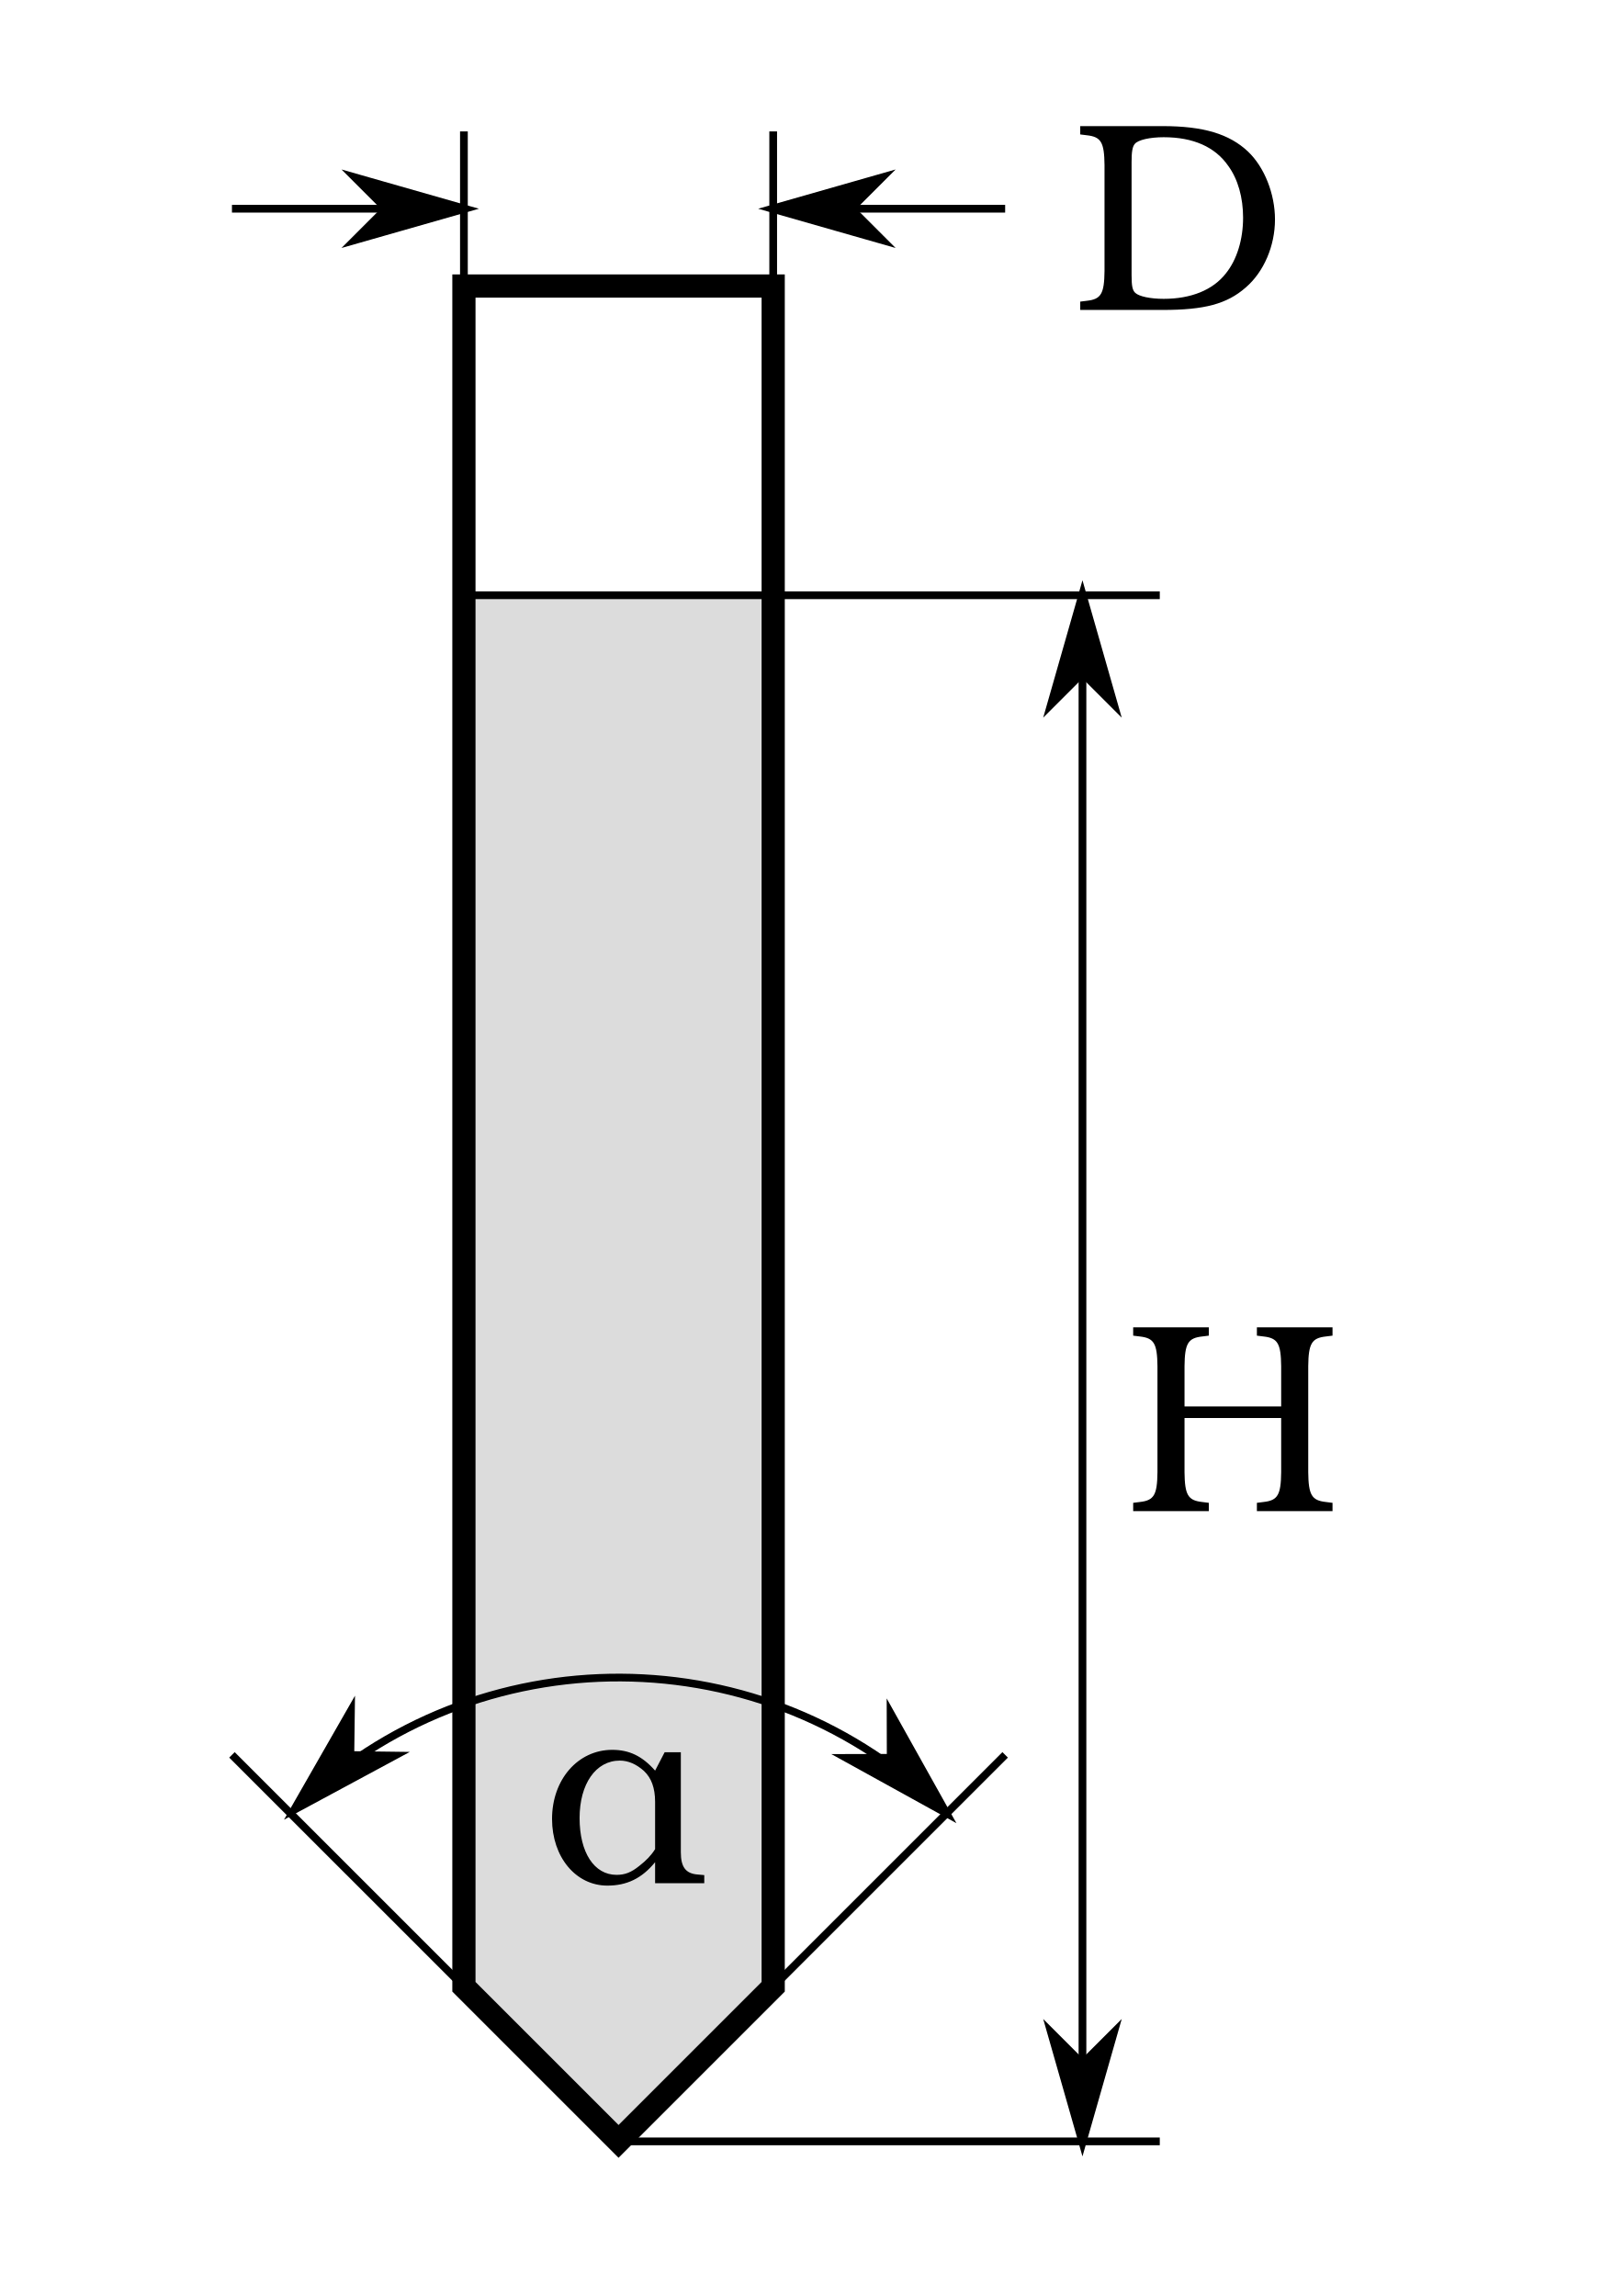
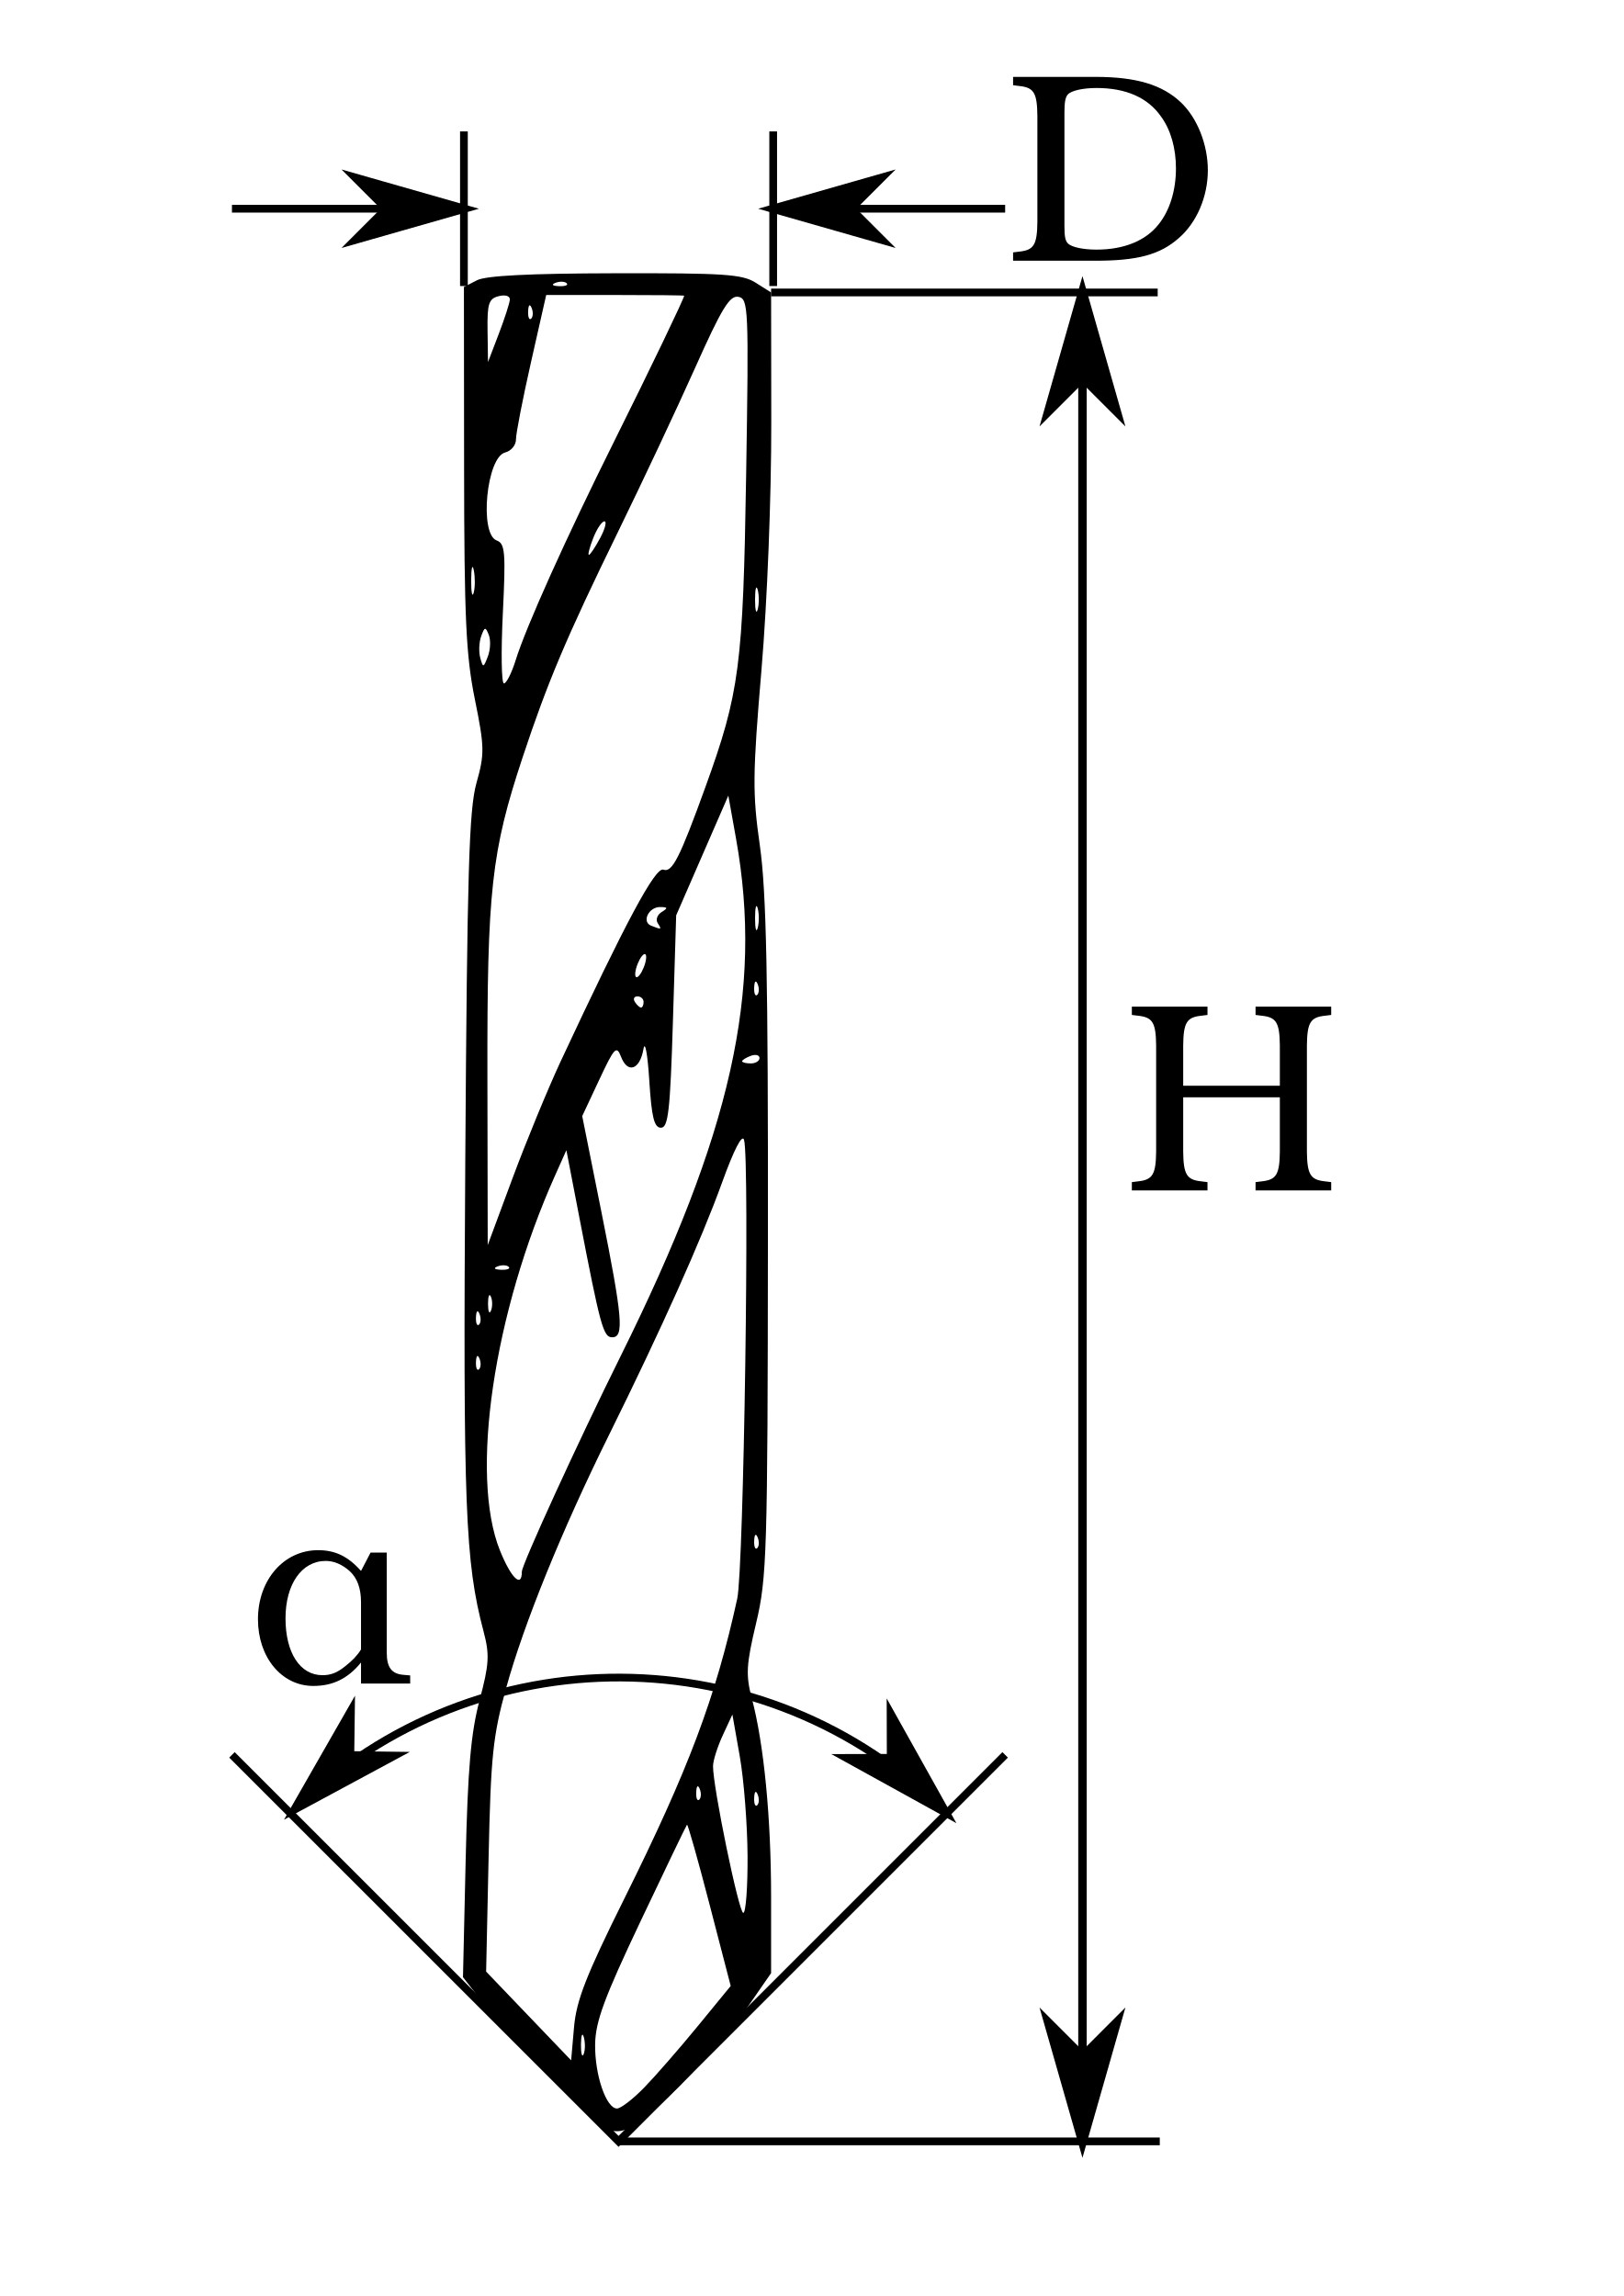
<svg xmlns="http://www.w3.org/2000/svg" id="svg8" version="1.1" viewBox="0 0 210 297" height="297mm" width="210mm">
  <defs id="defs2">
    <marker orient="auto" refY="0.0" refX="0.0" id="marker8709" style="overflow:visible;">
      <path id="path8707" d="M 0.0,0.0 L 5.0,-5.0 L -12.5,0.0 L 5.0,5.0 L 0.0,0.0 z " style="fill-rule:evenodd;stroke:#000000;stroke-width:1pt;stroke-opacity:1;fill:#000000;fill-opacity:1" transform="scale(0.8) rotate(180) translate(12.5,0)" />
    </marker>
    <marker orient="auto" refY="0.0" refX="0.0" id="marker8663" style="overflow:visible;">
      <path id="path8661" d="M 0.0,0.0 L 5.0,-5.0 L -12.5,0.0 L 5.0,5.0 L 0.0,0.0 z " style="fill-rule:evenodd;stroke:#000000;stroke-width:1pt;stroke-opacity:1;fill:#000000;fill-opacity:1" transform="scale(0.8) rotate(180) translate(12.5,0)" />
    </marker>
    <marker orient="auto" refY="0.0" refX="0.0" id="marker8617" style="overflow:visible">
      <path id="path8615" d="M 0.0,0.0 L 5.0,-5.0 L -12.5,0.0 L 5.0,5.0 L 0.0,0.0 z " style="fill-rule:evenodd;stroke:#000000;stroke-width:1pt;stroke-opacity:1;fill:#000000;fill-opacity:1" transform="scale(0.8) translate(12.5,0)" />
    </marker>
    <marker orient="auto" refY="0.0" refX="0.0" id="marker8589" style="overflow:visible">
      <path id="path8587" d="M 0.0,0.0 L 5.0,-5.0 L -12.5,0.0 L 5.0,5.0 L 0.0,0.0 z " style="fill-rule:evenodd;stroke:#000000;stroke-width:1pt;stroke-opacity:1;fill:#000000;fill-opacity:1" transform="scale(0.8) translate(12.5,0)" />
    </marker>
    <marker style="overflow:visible;" id="Arrow1Lend" refX="0.0" refY="0.0" orient="auto">
      <path transform="scale(0.8) rotate(180) translate(12.5,0)" style="fill-rule:evenodd;stroke:#000000;stroke-width:1pt;stroke-opacity:1;fill:#000000;fill-opacity:1" d="M 0.0,0.0 L 5.0,-5.0 L -12.5,0.0 L 5.0,5.0 L 0.0,0.0 z " id="path841" />
    </marker>
    <marker style="overflow:visible" id="Arrow1Lstart" refX="0.0" refY="0.0" orient="auto">
      <path transform="scale(0.8) translate(12.5,0)" style="fill-rule:evenodd;stroke:#000000;stroke-width:1pt;stroke-opacity:1;fill:#000000;fill-opacity:1" d="M 0.0,0.0 L 5.0,-5.0 L -12.5,0.0 L 5.0,5.0 L 0.0,0.0 z " id="path838" />
    </marker>
    <marker orient="auto" refY="0" refX="0" id="marker8589-7" style="overflow:visible">
      <path id="path8587-0" d="M 0,0 5,-5 -12.5,0 5,5 Z" style="fill:#000000;fill-opacity:1;fill-rule:evenodd;stroke:#000000;stroke-width:1pt;stroke-opacity:1" transform="matrix(0.8,0,0,0.8,10,0)" />
    </marker>
    <marker orient="auto" refY="0" refX="0" id="marker8663-8" style="overflow:visible">
      <path id="path8661-1" d="M 0,0 5,-5 -12.5,0 5,5 Z" style="fill:#000000;fill-opacity:1;fill-rule:evenodd;stroke:#000000;stroke-width:1pt;stroke-opacity:1" transform="matrix(-0.8,0,0,-0.8,-10,0)" />
    </marker>
  </defs>
  <g id="layer1">
-     <path id="path817" d="M 60,37 V 257 L 80,277 100,257 V 37 Z" style="fill:none;stroke:#000000;stroke-width:3;stroke-linecap:butt;stroke-linejoin:miter;stroke-miterlimit:4;stroke-dasharray:none;stroke-opacity:1" />
-     <path id="path817-8" d="M 60,77 V 257 L 80,277 100,257 V 77 Z" style="fill:#000000;fill-opacity:0.137;stroke:#000000;stroke-width:1;stroke-linecap:butt;stroke-linejoin:miter;stroke-miterlimit:4;stroke-dasharray:none;stroke-opacity:1" />
    <path id="path834" d="m 120,237 v 0 L 130,227 80,277 30,227 v 0 0" style="fill:none;stroke:#000000;stroke-width:1;stroke-linecap:butt;stroke-linejoin:miter;stroke-miterlimit:4;stroke-dasharray:none;stroke-opacity:1" />
    <path d="m 38.12,234.034 a 60,60 0 0 1 84.2,0.434" id="path836" style="opacity:1;fill:none;fill-opacity:0.137;stroke:#000000;stroke-width:1;stroke-miterlimit:4;stroke-dasharray:none;stroke-opacity:1;marker-start:url(#Arrow1Lstart);marker-end:url(#Arrow1Lend)" />
    <path id="path8569" d="M 60,37 V 17 17" style="fill:none;stroke:#000000;stroke-width:1;stroke-linecap:butt;stroke-linejoin:miter;stroke-miterlimit:4;stroke-dasharray:none;stroke-opacity:1" />
    <path id="path8571" d="M 100,37 V 17" style="fill:none;stroke:#000000;stroke-width:1;stroke-linecap:butt;stroke-linejoin:miter;stroke-miterlimit:4;stroke-dasharray:none;stroke-opacity:1" />
-     <path id="path8573" d="m 100,77 h 50" style="fill:none;stroke:#000000;stroke-width:1;stroke-linecap:butt;stroke-linejoin:miter;stroke-miterlimit:4;stroke-dasharray:none;stroke-opacity:1" />
+     <path id="path8573" d="M 99.729,37.831 H 149.729" style="fill:none;stroke:#000000;stroke-width:1;stroke-linecap:butt;stroke-linejoin:miter;stroke-miterlimit:4;stroke-dasharray:none;stroke-opacity:1" />
    <path id="path8575" d="m 80,277 h 70" style="fill:none;stroke:#000000;stroke-width:1;stroke-linecap:butt;stroke-linejoin:miter;stroke-miterlimit:4;stroke-dasharray:none;stroke-opacity:1" />
-     <path id="path8577" d="M 140,77 V 277" style="fill:none;stroke:#000000;stroke-width:1;stroke-linecap:butt;stroke-linejoin:miter;stroke-miterlimit:4;stroke-dasharray:none;stroke-opacity:1;marker-start:url(#marker8617);marker-end:url(#marker8709)" />
+     <path id="path8577" d="M 140,37.843 V 277" style="fill:none;stroke:#000000;stroke-width:1.094;stroke-linecap:butt;stroke-linejoin:miter;stroke-miterlimit:4;stroke-dasharray:none;stroke-opacity:1;marker-start:url(#marker8617);marker-end:url(#marker8709)" />
    <path id="path8579" d="m 100,27 h 30" style="fill:none;stroke:#000000;stroke-width:1;stroke-linecap:butt;stroke-linejoin:miter;stroke-miterlimit:4;stroke-dasharray:none;stroke-opacity:1;marker-start:url(#marker8589)" />
-     <text id="text8767" y="195.478" x="145.482" style="font-style:normal;font-variant:normal;font-weight:normal;font-stretch:normal;font-size:34.925px;line-height:1.25;font-family:'URW Bookman L';-inkscape-font-specification:'URW Bookman L, Normal';font-variant-ligatures:normal;font-variant-caps:normal;font-variant-numeric:normal;font-feature-settings:normal;text-align:start;letter-spacing:0px;word-spacing:0px;writing-mode:lr-tb;text-anchor:start;fill:#000000;fill-opacity:1;stroke:none;stroke-width:0.265" xml:space="preserve">
-       <tspan style="font-style:normal;font-variant:normal;font-weight:normal;font-stretch:normal;font-size:34.925px;font-family:'URW Bookman L';-inkscape-font-specification:'URW Bookman L, Normal';font-variant-ligatures:normal;font-variant-caps:normal;font-variant-numeric:normal;font-feature-settings:normal;text-align:start;writing-mode:lr-tb;text-anchor:start;stroke-width:0.265" y="195.478" x="145.482" id="tspan8765">H</tspan>
+     <text id="text8767" y="153.991" x="145.309" style="font-style:normal;font-variant:normal;font-weight:normal;font-stretch:normal;font-size:34.925px;line-height:1.25;font-family:'URW Bookman L';-inkscape-font-specification:'URW Bookman L, Normal';font-variant-ligatures:normal;font-variant-caps:normal;font-variant-numeric:normal;font-feature-settings:normal;text-align:start;letter-spacing:0px;word-spacing:0px;writing-mode:lr-tb;text-anchor:start;fill:#000000;fill-opacity:1;stroke:none;stroke-width:0.265" xml:space="preserve">
+       <tspan style="font-style:normal;font-variant:normal;font-weight:normal;font-stretch:normal;font-size:34.925px;font-family:'URW Bookman L';-inkscape-font-specification:'URW Bookman L, Normal';font-variant-ligatures:normal;font-variant-caps:normal;font-variant-numeric:normal;font-feature-settings:normal;text-align:start;writing-mode:lr-tb;text-anchor:start;stroke-width:0.265" y="153.991" x="145.309" id="tspan8765">H</tspan>
    </text>
-     <text id="text8771" y="40.097" x="138.631" style="font-style:normal;font-variant:normal;font-weight:normal;font-stretch:normal;font-size:34.925px;line-height:1.25;font-family:'URW Bookman L';-inkscape-font-specification:'URW Bookman L, Normal';font-variant-ligatures:normal;font-variant-caps:normal;font-variant-numeric:normal;font-feature-settings:normal;text-align:start;letter-spacing:0px;word-spacing:0px;writing-mode:lr-tb;text-anchor:start;fill:#000000;fill-opacity:1;stroke:none;stroke-width:0.265" xml:space="preserve">
-       <tspan style="font-style:normal;font-variant:normal;font-weight:normal;font-stretch:normal;font-size:34.925px;font-family:'URW Bookman L';-inkscape-font-specification:'URW Bookman L, Normal';font-variant-ligatures:normal;font-variant-caps:normal;font-variant-numeric:normal;font-feature-settings:normal;text-align:start;writing-mode:lr-tb;text-anchor:start;stroke-width:0.265" y="40.097" x="138.631" id="tspan8769">D</tspan>
+     <text id="text8771" y="33.729" x="129.949" style="font-style:normal;font-variant:normal;font-weight:normal;font-stretch:normal;font-size:34.925px;line-height:1.25;font-family:'URW Bookman L';-inkscape-font-specification:'URW Bookman L, Normal';font-variant-ligatures:normal;font-variant-caps:normal;font-variant-numeric:normal;font-feature-settings:normal;text-align:start;letter-spacing:0px;word-spacing:0px;writing-mode:lr-tb;text-anchor:start;fill:#000000;fill-opacity:1;stroke:none;stroke-width:0.265" xml:space="preserve">
+       <tspan style="font-style:normal;font-variant:normal;font-weight:normal;font-stretch:normal;font-size:34.925px;font-family:'URW Bookman L';-inkscape-font-specification:'URW Bookman L, Normal';font-variant-ligatures:normal;font-variant-caps:normal;font-variant-numeric:normal;font-feature-settings:normal;text-align:start;writing-mode:lr-tb;text-anchor:start;stroke-width:0.265" y="33.729" x="129.949" id="tspan8769">D</tspan>
    </text>
-     <text id="text8785" y="243.599" x="70.101" style="font-style:normal;font-variant:normal;font-weight:normal;font-stretch:normal;font-size:34.925px;line-height:1.25;font-family:'URW Bookman L';-inkscape-font-specification:'URW Bookman L, Normal';font-variant-ligatures:normal;font-variant-caps:normal;font-variant-numeric:normal;font-feature-settings:normal;text-align:start;letter-spacing:0px;word-spacing:0px;writing-mode:lr-tb;text-anchor:start;fill:#000000;fill-opacity:1;stroke:none;stroke-width:0.265" xml:space="preserve">
-       <tspan style="font-style:normal;font-variant:normal;font-weight:normal;font-stretch:normal;font-size:34.925px;font-family:'URW Bookman L';-inkscape-font-specification:'URW Bookman L, Normal';font-variant-ligatures:normal;font-variant-caps:normal;font-variant-numeric:normal;font-feature-settings:normal;text-align:start;writing-mode:lr-tb;text-anchor:start;stroke-width:0.265" y="243.599" x="70.101" id="tspan8783">α</tspan>
+     <text id="text8785" y="217.773" x="32.067" style="font-style:normal;font-variant:normal;font-weight:normal;font-stretch:normal;font-size:34.925px;line-height:1.25;font-family:'URW Bookman L';-inkscape-font-specification:'URW Bookman L, Normal';font-variant-ligatures:normal;font-variant-caps:normal;font-variant-numeric:normal;font-feature-settings:normal;text-align:start;letter-spacing:0px;word-spacing:0px;writing-mode:lr-tb;text-anchor:start;fill:#000000;fill-opacity:1;stroke:none;stroke-width:0.265" xml:space="preserve">
+       <tspan style="font-style:normal;font-variant:normal;font-weight:normal;font-stretch:normal;font-size:34.925px;font-family:'URW Bookman L';-inkscape-font-specification:'URW Bookman L, Normal';font-variant-ligatures:normal;font-variant-caps:normal;font-variant-numeric:normal;font-feature-settings:normal;text-align:start;writing-mode:lr-tb;text-anchor:start;stroke-width:0.265" y="217.773" x="32.067" id="tspan8783">α</tspan>
    </text>
    <path id="path8579-9" d="M 30,27 H 60" style="fill:none;stroke:#000000;stroke-width:1;stroke-linecap:butt;stroke-linejoin:miter;stroke-miterlimit:4;stroke-dasharray:none;stroke-opacity:1;marker-end:url(#marker8663-8)" />
+     <path style="fill:#000000;stroke-width:0.736" d="m 75.961,273.018 c -1.151,-1.442 -3.069,-3.475 -4.26,-4.518 -3.234,-2.83 -7.816,-7.587 -9.941,-10.321 l -1.881,-2.42 0.348,-15.181 c 0.27,-11.774 0.672,-16.402 1.792,-20.622 1.252,-4.716 1.32,-5.908 0.515,-8.952 -2.377,-8.985 -2.65,-16.036 -2.358,-60.792 0.245,-37.462 0.482,-45.495 1.447,-48.927 1.063,-3.781 1.047,-4.638 -0.211,-10.844 C 60.266,84.794 60.042,79.934 60.023,60.414 l -0.023,-23.289 1.687,-0.871 c 1.159,-0.598 6.75,-0.882 17.872,-0.906 14.163,-0.031 16.434,0.122 18.178,1.223 l 1.993,1.259 0.022,16.791 c 0.013,9.697 -0.522,23.218 -1.266,32.003 -1.152,13.604 -1.174,16.011 -0.209,22.772 0.844,5.913 1.071,17.012 1.041,50.936 -0.036,40.576 -0.134,43.778 -1.523,49.615 -1.283,5.392 -1.359,6.714 -0.562,9.729 1.574,5.95 2.494,15.42 2.496,25.697 v 9.858 l -3.057,4.416 c -1.682,2.429 -5.645,7.021 -8.808,10.206 -6.816,6.864 -8.575,7.331 -11.903,3.163 z m 7.358,-2.981 c 1.449,-1.491 4.558,-5.058 6.91,-7.927 l 4.276,-5.216 -2.734,-10.533 c -1.504,-5.793 -2.817,-10.44 -2.919,-10.327 -0.102,0.113 -2.806,5.736 -6.009,12.495 -4.708,9.935 -5.833,12.986 -5.873,15.923 -0.053,3.953 1.43,8.295 2.834,8.295 0.485,0 2.067,-1.22 3.515,-2.711 z m -2.593,-24.399 c 8.325,-16.75 11.814,-26.017 14.624,-38.842 0.843,-3.845 1.63,-56.773 0.882,-59.34 -0.238,-0.819 -1.305,1.248 -2.846,5.516 -2.675,7.408 -7.85,18.959 -14.673,32.753 -6.048,12.227 -10.95,24.293 -13.246,32.605 -1.721,6.232 -1.99,8.815 -2.273,21.886 l -0.321,14.82 5.497,5.74 5.497,5.74 0.375,-4.294 c 0.302,-3.459 1.562,-6.684 6.483,-16.584 z m -5.214,17.906 c -0.19,-0.703 -0.358,-0.303 -0.373,0.89 -0.015,1.193 0.14,1.768 0.346,1.279 0.205,-0.489 0.218,-1.465 0.028,-2.169 z M 96.684,240.036 c -0.026,-4.075 -0.478,-9.85 -1.004,-12.832 l -0.957,-5.422 -1.245,2.688 c -0.685,1.478 -1.251,3.267 -1.259,3.976 -0.028,2.653 3.338,19 3.913,19 0.329,0 0.577,-3.334 0.552,-7.41 z m 1.309,-7.907 c -0.239,-0.577 -0.417,-0.405 -0.453,0.437 -0.032,0.762 0.145,1.189 0.394,0.949 0.249,-0.24 0.276,-0.864 0.059,-1.386 z m -7.496,-0.723 c -0.239,-0.577 -0.417,-0.405 -0.453,0.437 -0.032,0.762 0.145,1.189 0.394,0.949 0.249,-0.24 0.276,-0.864 0.059,-1.386 z M 67.496,203.295 c 0,-0.915 7.329,-16.911 12.727,-27.78 14.407,-29.005 18.499,-47.321 14.973,-67.024 l -0.998,-5.575 -3.373,7.744 -3.373,7.744 -0.421,13.736 c -0.354,11.547 -0.601,13.736 -1.546,13.736 -0.881,0 -1.209,-1.331 -1.513,-6.145 -0.214,-3.392 -0.55,-5.198 -0.75,-4.032 -0.457,2.672 -2.035,3.228 -2.892,1.02 -0.595,-1.534 -0.853,-1.264 -2.842,2.984 l -2.188,4.671 2.467,12.318 c 2.759,13.779 2.977,16.294 1.408,16.294 -1.145,0 -1.525,-1.391 -4.251,-15.535 l -1.671,-8.667 -1.452,3.245 c -7.973,17.822 -11.059,38.789 -7.144,48.527 1.439,3.58 2.837,4.93 2.837,2.741 z m 30.497,-4.421 c -0.239,-0.577 -0.417,-0.405 -0.453,0.437 -0.032,0.762 0.145,1.189 0.394,0.949 0.249,-0.24 0.276,-0.864 0.059,-1.386 z m -35.981,-23.134 c -0.239,-0.577 -0.417,-0.405 -0.453,0.437 -0.032,0.762 0.145,1.189 0.394,0.949 0.249,-0.24 0.276,-0.864 0.059,-1.386 z m 0,-5.783 c -0.239,-0.577 -0.417,-0.405 -0.453,0.437 -0.032,0.762 0.145,1.189 0.394,0.949 0.249,-0.24 0.276,-0.864 0.059,-1.386 z m 1.484,-2.214 c -0.208,-0.497 -0.378,-0.09 -0.378,0.904 0,0.994 0.17,1.401 0.378,0.904 0.208,-0.497 0.208,-1.31 0,-1.807 z m 2.299,-3.871 c -0.249,-0.24 -0.896,-0.266 -1.437,-0.057 -0.598,0.231 -0.42,0.402 0.453,0.437 0.79,0.031 1.233,-0.14 0.984,-0.38 z m 6.762,-26.673 c 8.416,-18.029 12.201,-25.088 13.243,-24.703 1.131,0.419 2.112,-1.511 5.446,-10.721 C 95.646,89.622 96.106,86.1 96.5,61.539 96.85,39.768 96.801,38.64 95.494,38.397 94.375,38.189 93.341,39.886 89.917,47.548 87.605,52.722 83.117,62.271 79.944,68.768 73.266,82.437 70.824,88.212 67.59,97.975 63.543,110.191 62.994,115.176 63.038,139.283 l 0.04,21.774 3.22,-8.675 c 1.771,-4.771 4.587,-11.603 6.257,-15.181 z M 98.23,136.861 c 0,-0.385 -0.506,-0.513 -1.124,-0.284 -0.618,0.229 -1.124,0.544 -1.124,0.7 0,0.156 0.506,0.284 1.124,0.284 0.618,0 1.124,-0.315 1.124,-0.7 z m -14.992,-7.252 c 0,-0.398 -0.357,-0.723 -0.794,-0.723 -0.437,0 -0.585,0.325 -0.331,0.723 0.255,0.398 0.612,0.723 0.794,0.723 0.182,0 0.331,-0.325 0.331,-0.723 z m 14.755,-2.304 c -0.239,-0.577 -0.417,-0.405 -0.453,0.437 -0.032,0.762 0.145,1.189 0.394,0.949 0.249,-0.24 0.276,-0.864 0.059,-1.386 z m -14.54,-2.746 c 0.217,-0.802 0.13,-1.3 -0.194,-1.107 -0.324,0.193 -0.767,1.007 -0.985,1.809 -0.217,0.802 -0.13,1.3 0.194,1.107 0.324,-0.193 0.767,-1.007 0.985,-1.809 z m 14.545,-7.059 c -0.189,-0.696 -0.343,-0.127 -0.343,1.265 0,1.392 0.154,1.961 0.343,1.265 0.189,-0.696 0.189,-1.834 0,-2.53 z m -12.937,1.907 c -0.283,-0.442 -0.05,-1.088 0.518,-1.435 0.832,-0.508 0.793,-0.633 -0.199,-0.642 -1.489,-0.013 -2.421,1.922 -1.163,2.415 1.365,0.535 1.395,0.523 0.843,-0.339 z M 66.695,85.391 c 1.341,-4.317 6.553,-15.894 12.803,-28.436 4.563,-9.158 8.988,-18.367 8.988,-18.705 0,-0.05 -4.015,-0.091 -8.922,-0.091 h -8.922 l -1.962,8.675 c -1.079,4.771 -1.956,9.275 -1.948,10.008 0.008,0.733 -0.621,1.493 -1.397,1.689 -2.411,0.608 -3.37,10.538 -1.099,11.379 1.092,0.404 1.186,1.515 0.796,9.475 -0.243,4.96 -0.179,9.017 0.143,9.017 0.322,0 1.006,-1.355 1.52,-3.011 z m -3.477,-3.263 c -0.431,-1.084 -0.535,-1.066 -0.984,0.17 -0.276,0.76 -0.331,2.013 -0.122,2.786 0.36,1.329 0.413,1.32 0.984,-0.17 0.332,-0.866 0.387,-2.119 0.122,-2.786 z M 97.997,76.293 c -0.189,-0.696 -0.343,-0.127 -0.343,1.265 0,1.392 0.154,1.961 0.343,1.265 0.189,-0.696 0.189,-1.834 0,-2.53 z M 61.28,73.772 c -0.179,-0.899 -0.333,-0.334 -0.341,1.257 -0.009,1.59 0.138,2.326 0.326,1.635 0.188,-0.691 0.194,-1.992 0.015,-2.892 z m 16.336,-4.165 c 0.64,-1.193 0.891,-2.169 0.558,-2.169 -0.332,0 -0.986,0.976 -1.453,2.169 -0.467,1.193 -0.718,2.169 -0.558,2.169 0.16,0 0.814,-0.976 1.453,-2.169 z M 65.939,38.769 c 0.034,-0.488 -0.566,-0.678 -1.441,-0.458 -1.285,0.324 -1.491,0.96 -1.441,4.451 l 0.058,4.072 1.383,-3.615 c 0.761,-1.988 1.409,-3.991 1.441,-4.451 z m 2.819,1.062 c -0.239,-0.577 -0.417,-0.405 -0.453,0.437 -0.032,0.762 0.145,1.189 0.394,0.949 0.249,-0.24 0.276,-0.864 0.059,-1.386 z m 4.532,-3.193 c -0.249,-0.24 -0.896,-0.266 -1.437,-0.057 -0.598,0.231 -0.42,0.402 0.453,0.437 0.79,0.031 1.233,-0.139 0.984,-0.38 z" id="path14" />
  </g>
</svg>
